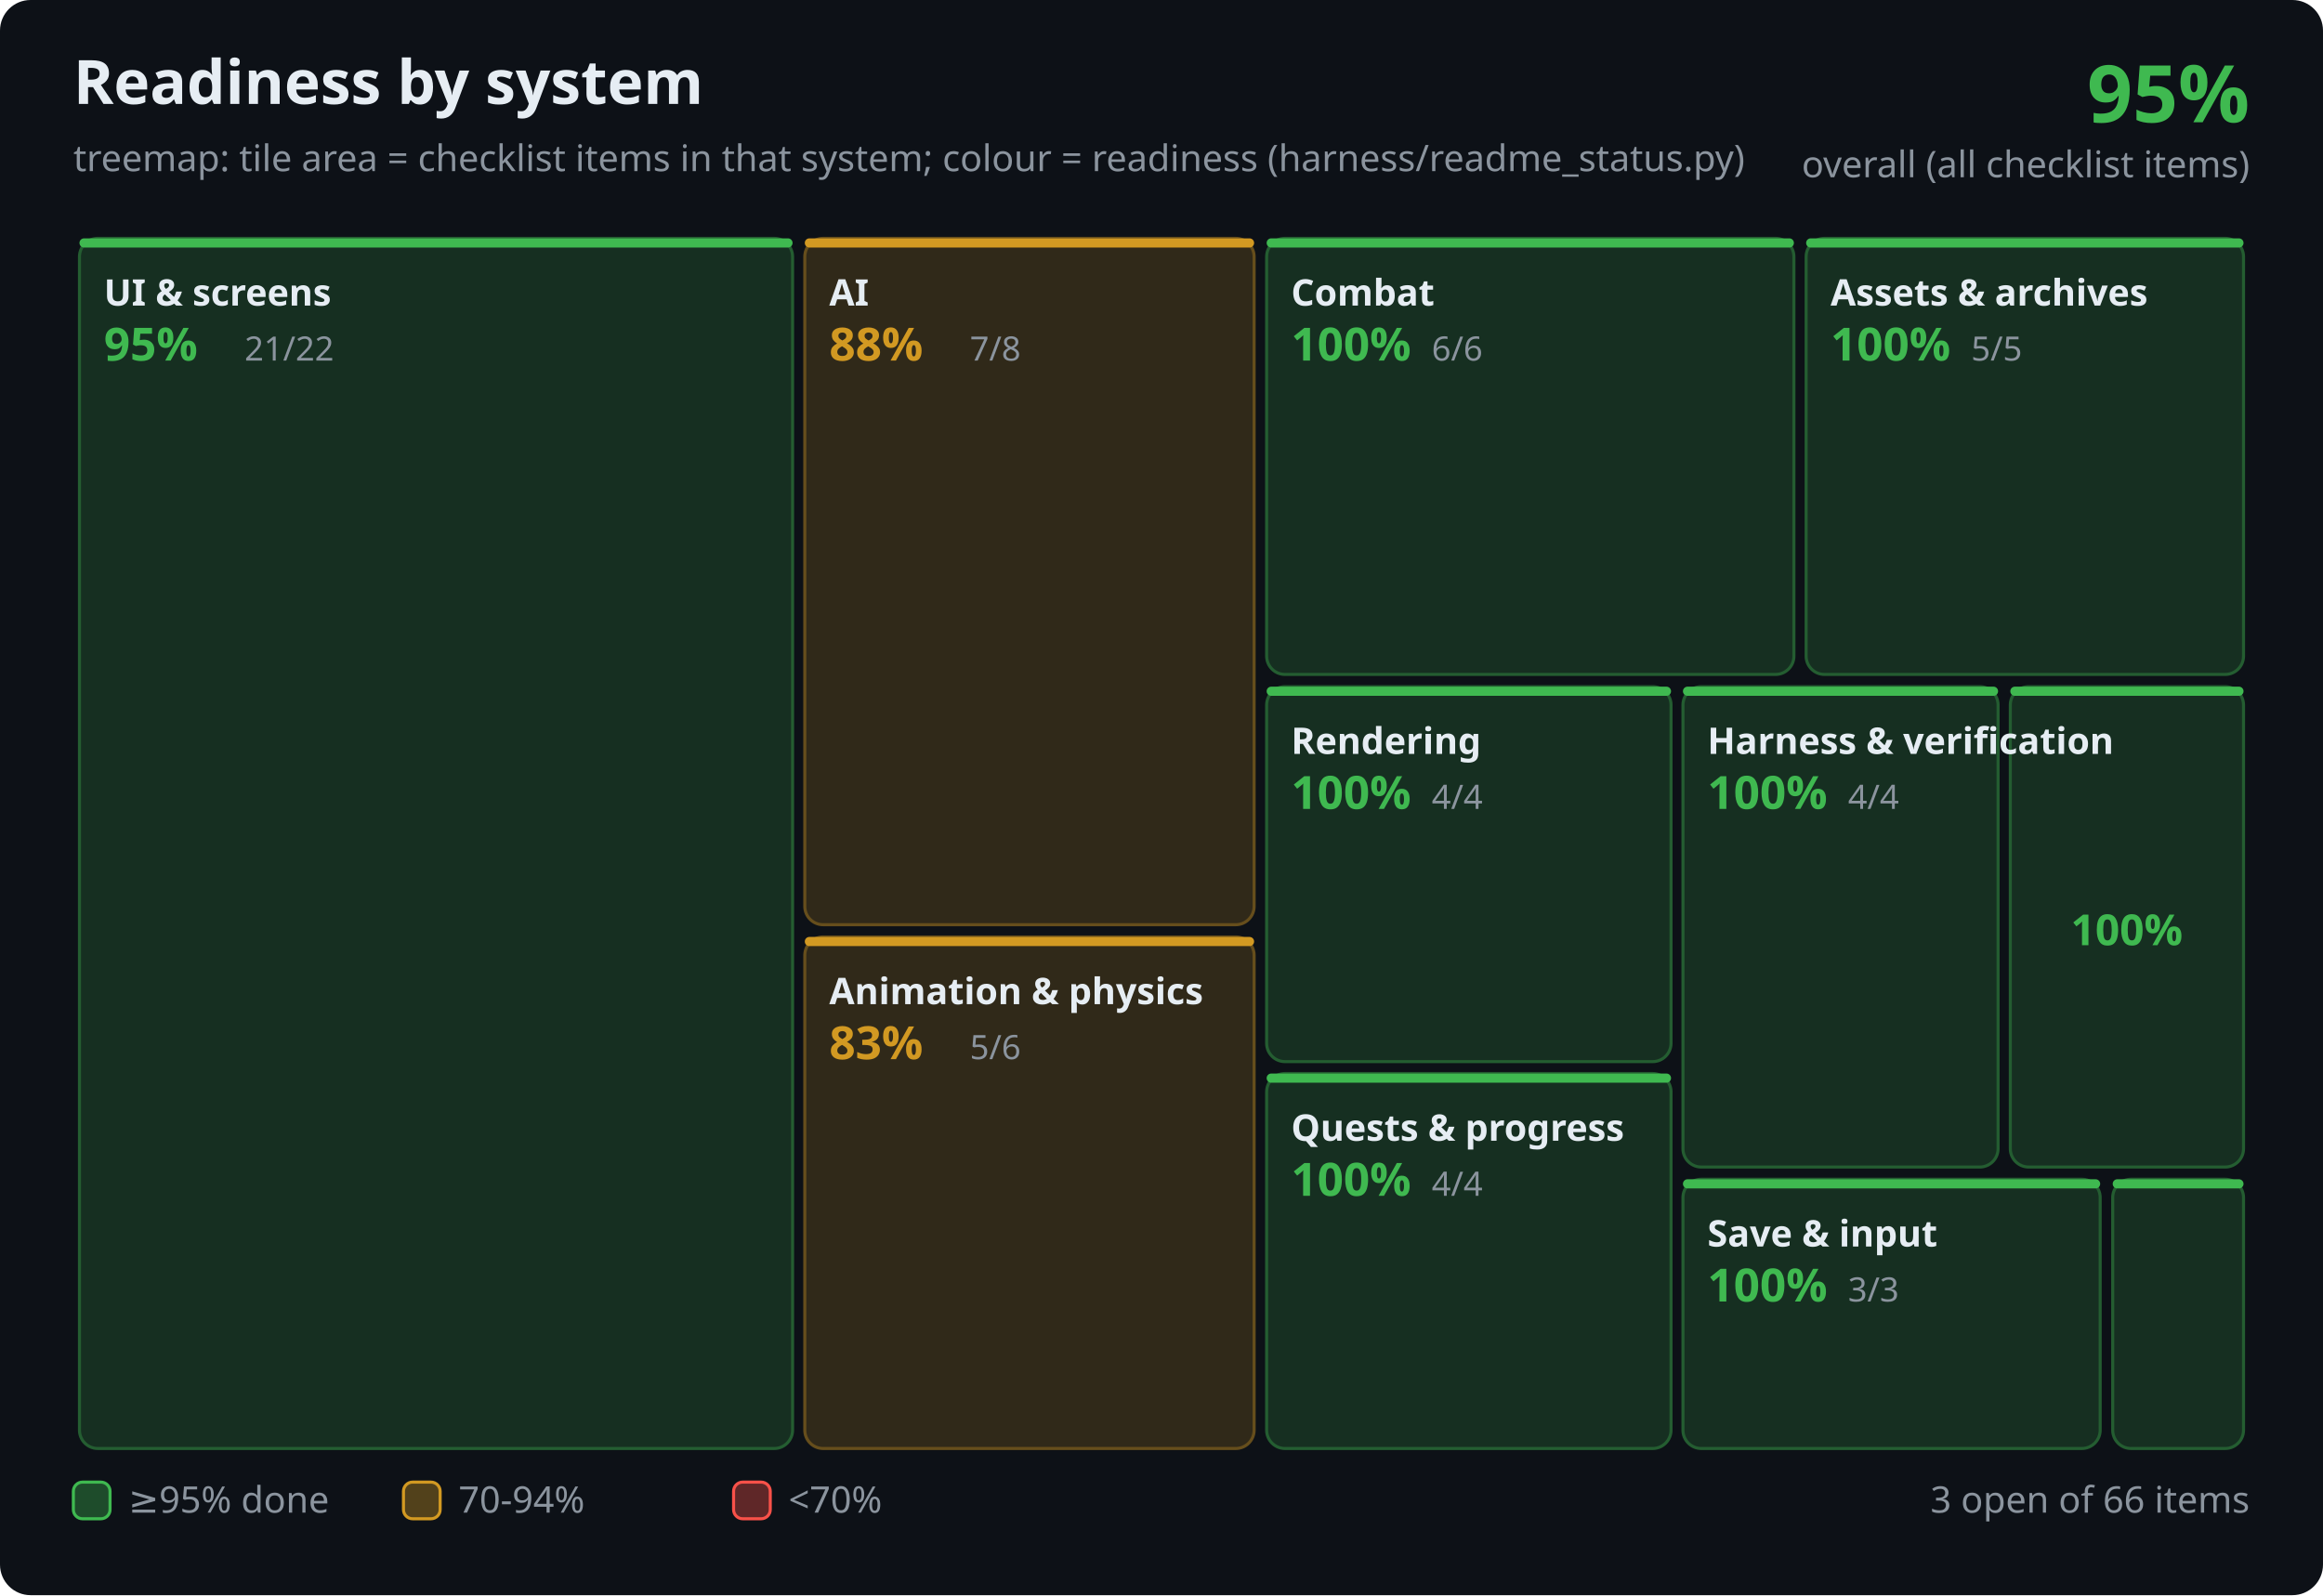
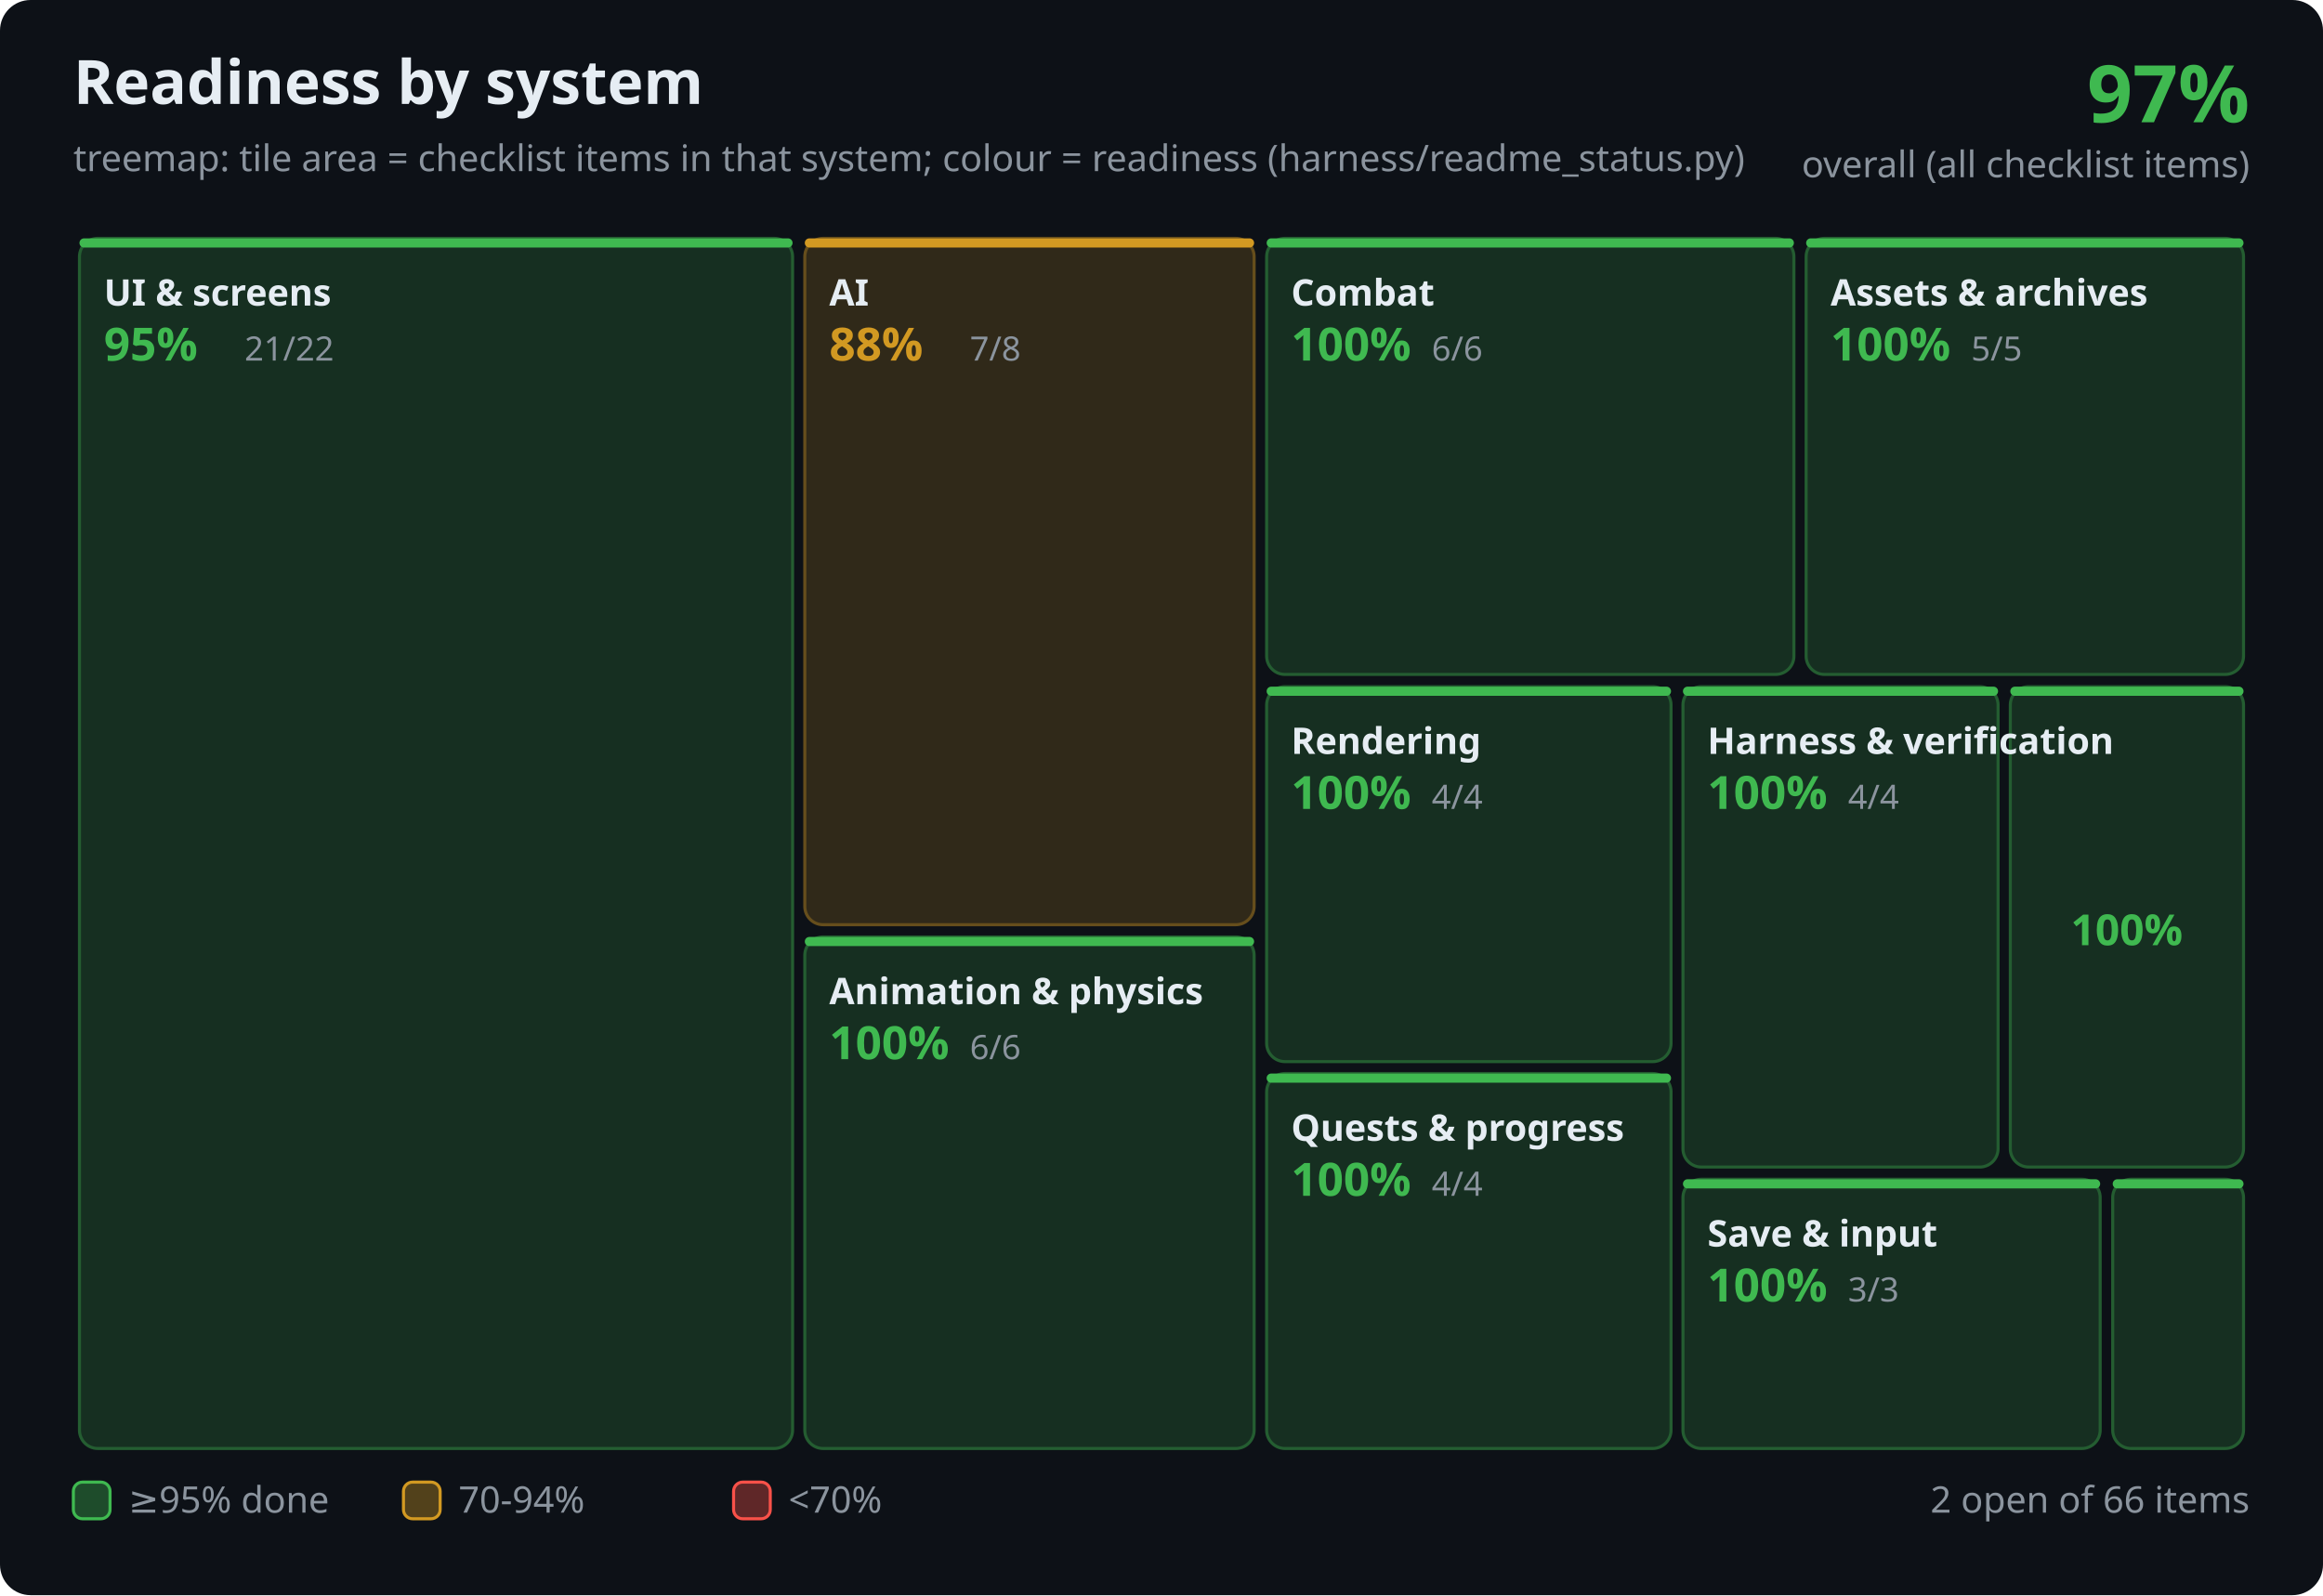
<svg xmlns="http://www.w3.org/2000/svg" width="760" height="522" viewBox="0 0 760 522" font-family="Segoe UI,Ubuntu,sans-serif">
  <rect width="760" height="522" rx="10" fill="#0d1117" />
  <text x="24" y="34" fill="#e6edf3" font-size="20" font-weight="600">Readiness by system</text>
  <text x="24" y="56" fill="#8b949e" font-size="12">treemap: tile area = checklist items in that system; colour = readiness (harness/readme_status.py)</text>
-   <text x="736" y="40" fill="#3fb950" font-size="26" font-weight="700" text-anchor="end">95%</text>
+   <text x="736" y="40" fill="#3fb950" font-size="26" font-weight="700" text-anchor="end">97%</text>
  <text x="736" y="58" fill="#8b949e" font-size="12" text-anchor="end">overall (all checklist items)</text>
  <g>
    <rect x="590.9" y="78.0" width="143.1" height="142.7" rx="6" fill="#162f21" stroke="#245d31" />
    <rect x="590.9" y="78.0" width="143.1" height="3" rx="1.5" fill="#3fb950" />
    <text x="598.9" y="100.0" fill="#e6edf3" font-size="12" font-weight="600">Assets &amp; archives</text>
    <text x="598.9" y="118.0" fill="#3fb950" font-size="15" font-weight="700">100%</text>
    <text x="644.9" y="118.0" fill="#8b949e" font-size="11">5/5</text>
  </g>
  <g>
    <rect x="414.4" y="224.7" width="132.3" height="122.7" rx="6" fill="#162f21" stroke="#245d31" />
    <rect x="414.4" y="224.7" width="132.3" height="3" rx="1.5" fill="#3fb950" />
    <text x="422.4" y="246.7" fill="#e6edf3" font-size="12" font-weight="600">Rendering</text>
    <text x="422.4" y="264.7" fill="#3fb950" font-size="15" font-weight="700">100%</text>
    <text x="468.4" y="264.7" fill="#8b949e" font-size="11">4/4</text>
  </g>
  <g>
-     <rect x="263.3" y="306.6" width="147.0" height="167.4" rx="6" fill="#302919" stroke="#664e1c" />
-     <rect x="263.3" y="306.6" width="147.0" height="3" rx="1.5" fill="#d29922" />
+     <rect x="263.3" y="306.6" width="147.0" height="167.4" rx="6" fill="#162f21" stroke="#245d31" />
+     <rect x="263.3" y="306.6" width="147.0" height="3" rx="1.5" fill="#3fb950" />
    <text x="271.3" y="328.6" fill="#e6edf3" font-size="12" font-weight="600">Animation &amp; physics</text>
-     <text x="271.3" y="346.6" fill="#d29922" font-size="15" font-weight="700">83%</text>
-     <text x="317.3" y="346.6" fill="#8b949e" font-size="11">5/6</text>
+     <text x="271.3" y="346.6" fill="#3fb950" font-size="15" font-weight="700">100%</text>
+     <text x="317.3" y="346.6" fill="#8b949e" font-size="11">6/6</text>
  </g>
  <g>
    <rect x="414.4" y="78.0" width="172.5" height="142.7" rx="6" fill="#162f21" stroke="#245d31" />
    <rect x="414.4" y="78.0" width="172.5" height="3" rx="1.5" fill="#3fb950" />
    <text x="422.4" y="100.0" fill="#e6edf3" font-size="12" font-weight="600">Combat</text>
    <text x="422.4" y="118.0" fill="#3fb950" font-size="15" font-weight="700">100%</text>
    <text x="468.4" y="118.0" fill="#8b949e" font-size="11">6/6</text>
  </g>
  <g>
    <rect x="263.3" y="78.0" width="147.0" height="224.6" rx="6" fill="#302919" stroke="#664e1c" />
    <rect x="263.3" y="78.0" width="147.0" height="3" rx="1.5" fill="#d29922" />
    <text x="271.3" y="100.0" fill="#e6edf3" font-size="12" font-weight="600">AI</text>
    <text x="271.3" y="118.0" fill="#d29922" font-size="15" font-weight="700">88%</text>
    <text x="317.3" y="118.0" fill="#8b949e" font-size="11">7/8</text>
  </g>
  <g>
    <rect x="26.0" y="78.0" width="233.3" height="396.0" rx="6" fill="#162f21" stroke="#245d31" />
    <rect x="26.0" y="78.0" width="233.3" height="3" rx="1.5" fill="#3fb950" />
    <text x="34.0" y="100.0" fill="#e6edf3" font-size="12" font-weight="600">UI &amp; screens</text>
    <text x="34.0" y="118.0" fill="#3fb950" font-size="15" font-weight="700">95%</text>
    <text x="80.0" y="118.0" fill="#8b949e" font-size="11">21/22</text>
  </g>
  <g>
    <rect x="414.4" y="351.3" width="132.3" height="122.7" rx="6" fill="#162f21" stroke="#245d31" />
    <rect x="414.4" y="351.3" width="132.3" height="3" rx="1.5" fill="#3fb950" />
    <text x="422.4" y="373.3" fill="#e6edf3" font-size="12" font-weight="600">Quests &amp; progress</text>
    <text x="422.4" y="391.3" fill="#3fb950" font-size="15" font-weight="700">100%</text>
    <text x="468.4" y="391.3" fill="#8b949e" font-size="11">4/4</text>
  </g>
  <g>
    <rect x="657.7" y="224.7" width="76.3" height="157.2" rx="6" fill="#162f21" stroke="#245d31" />
    <rect x="657.7" y="224.7" width="76.3" height="3" rx="1.5" fill="#3fb950" />
    <text x="695.8" y="309.3" fill="#3fb950" font-size="14" font-weight="700" text-anchor="middle">100%</text>
  </g>
  <g>
    <rect x="550.6" y="385.9" width="136.5" height="88.1" rx="6" fill="#162f21" stroke="#245d31" />
    <rect x="550.6" y="385.9" width="136.5" height="3" rx="1.5" fill="#3fb950" />
    <text x="558.6" y="407.9" fill="#e6edf3" font-size="12" font-weight="600">Save &amp; input</text>
    <text x="558.6" y="425.9" fill="#3fb950" font-size="15" font-weight="700">100%</text>
    <text x="604.6" y="425.9" fill="#8b949e" font-size="11">3/3</text>
  </g>
  <g>
    <rect x="691.2" y="385.9" width="42.8" height="88.1" rx="6" fill="#162f21" stroke="#245d31" />
    <rect x="691.2" y="385.9" width="42.8" height="3" rx="1.5" fill="#3fb950" />
  </g>
  <g>
    <rect x="550.6" y="224.7" width="103.1" height="157.2" rx="6" fill="#162f21" stroke="#245d31" />
    <rect x="550.6" y="224.7" width="103.1" height="3" rx="1.5" fill="#3fb950" />
    <text x="558.6" y="246.7" fill="#e6edf3" font-size="12" font-weight="600">Harness &amp; verification</text>
    <text x="558.6" y="264.7" fill="#3fb950" font-size="15" font-weight="700">100%</text>
    <text x="604.6" y="264.7" fill="#8b949e" font-size="11">4/4</text>
  </g>
  <rect x="24" y="485" width="12" height="12" rx="3" fill="#1e4c2b" stroke="#3fb950" />
  <text x="42" y="495" fill="#8b949e" font-size="12">≥95% done</text>
  <rect x="132" y="485" width="12" height="12" rx="3" fill="#52411b" stroke="#d29922" />
  <text x="150" y="495" fill="#8b949e" font-size="12">70-94%</text>
  <rect x="240" y="485" width="12" height="12" rx="3" fill="#5f2728" stroke="#f85149" />
  <text x="258" y="495" fill="#8b949e" font-size="12">&lt;70%</text>
-   <text x="736" y="495" fill="#8b949e" font-size="12" text-anchor="end">3 open of 66 items</text>
+   <text x="736" y="495" fill="#8b949e" font-size="12" text-anchor="end">2 open of 66 items</text>
</svg>
